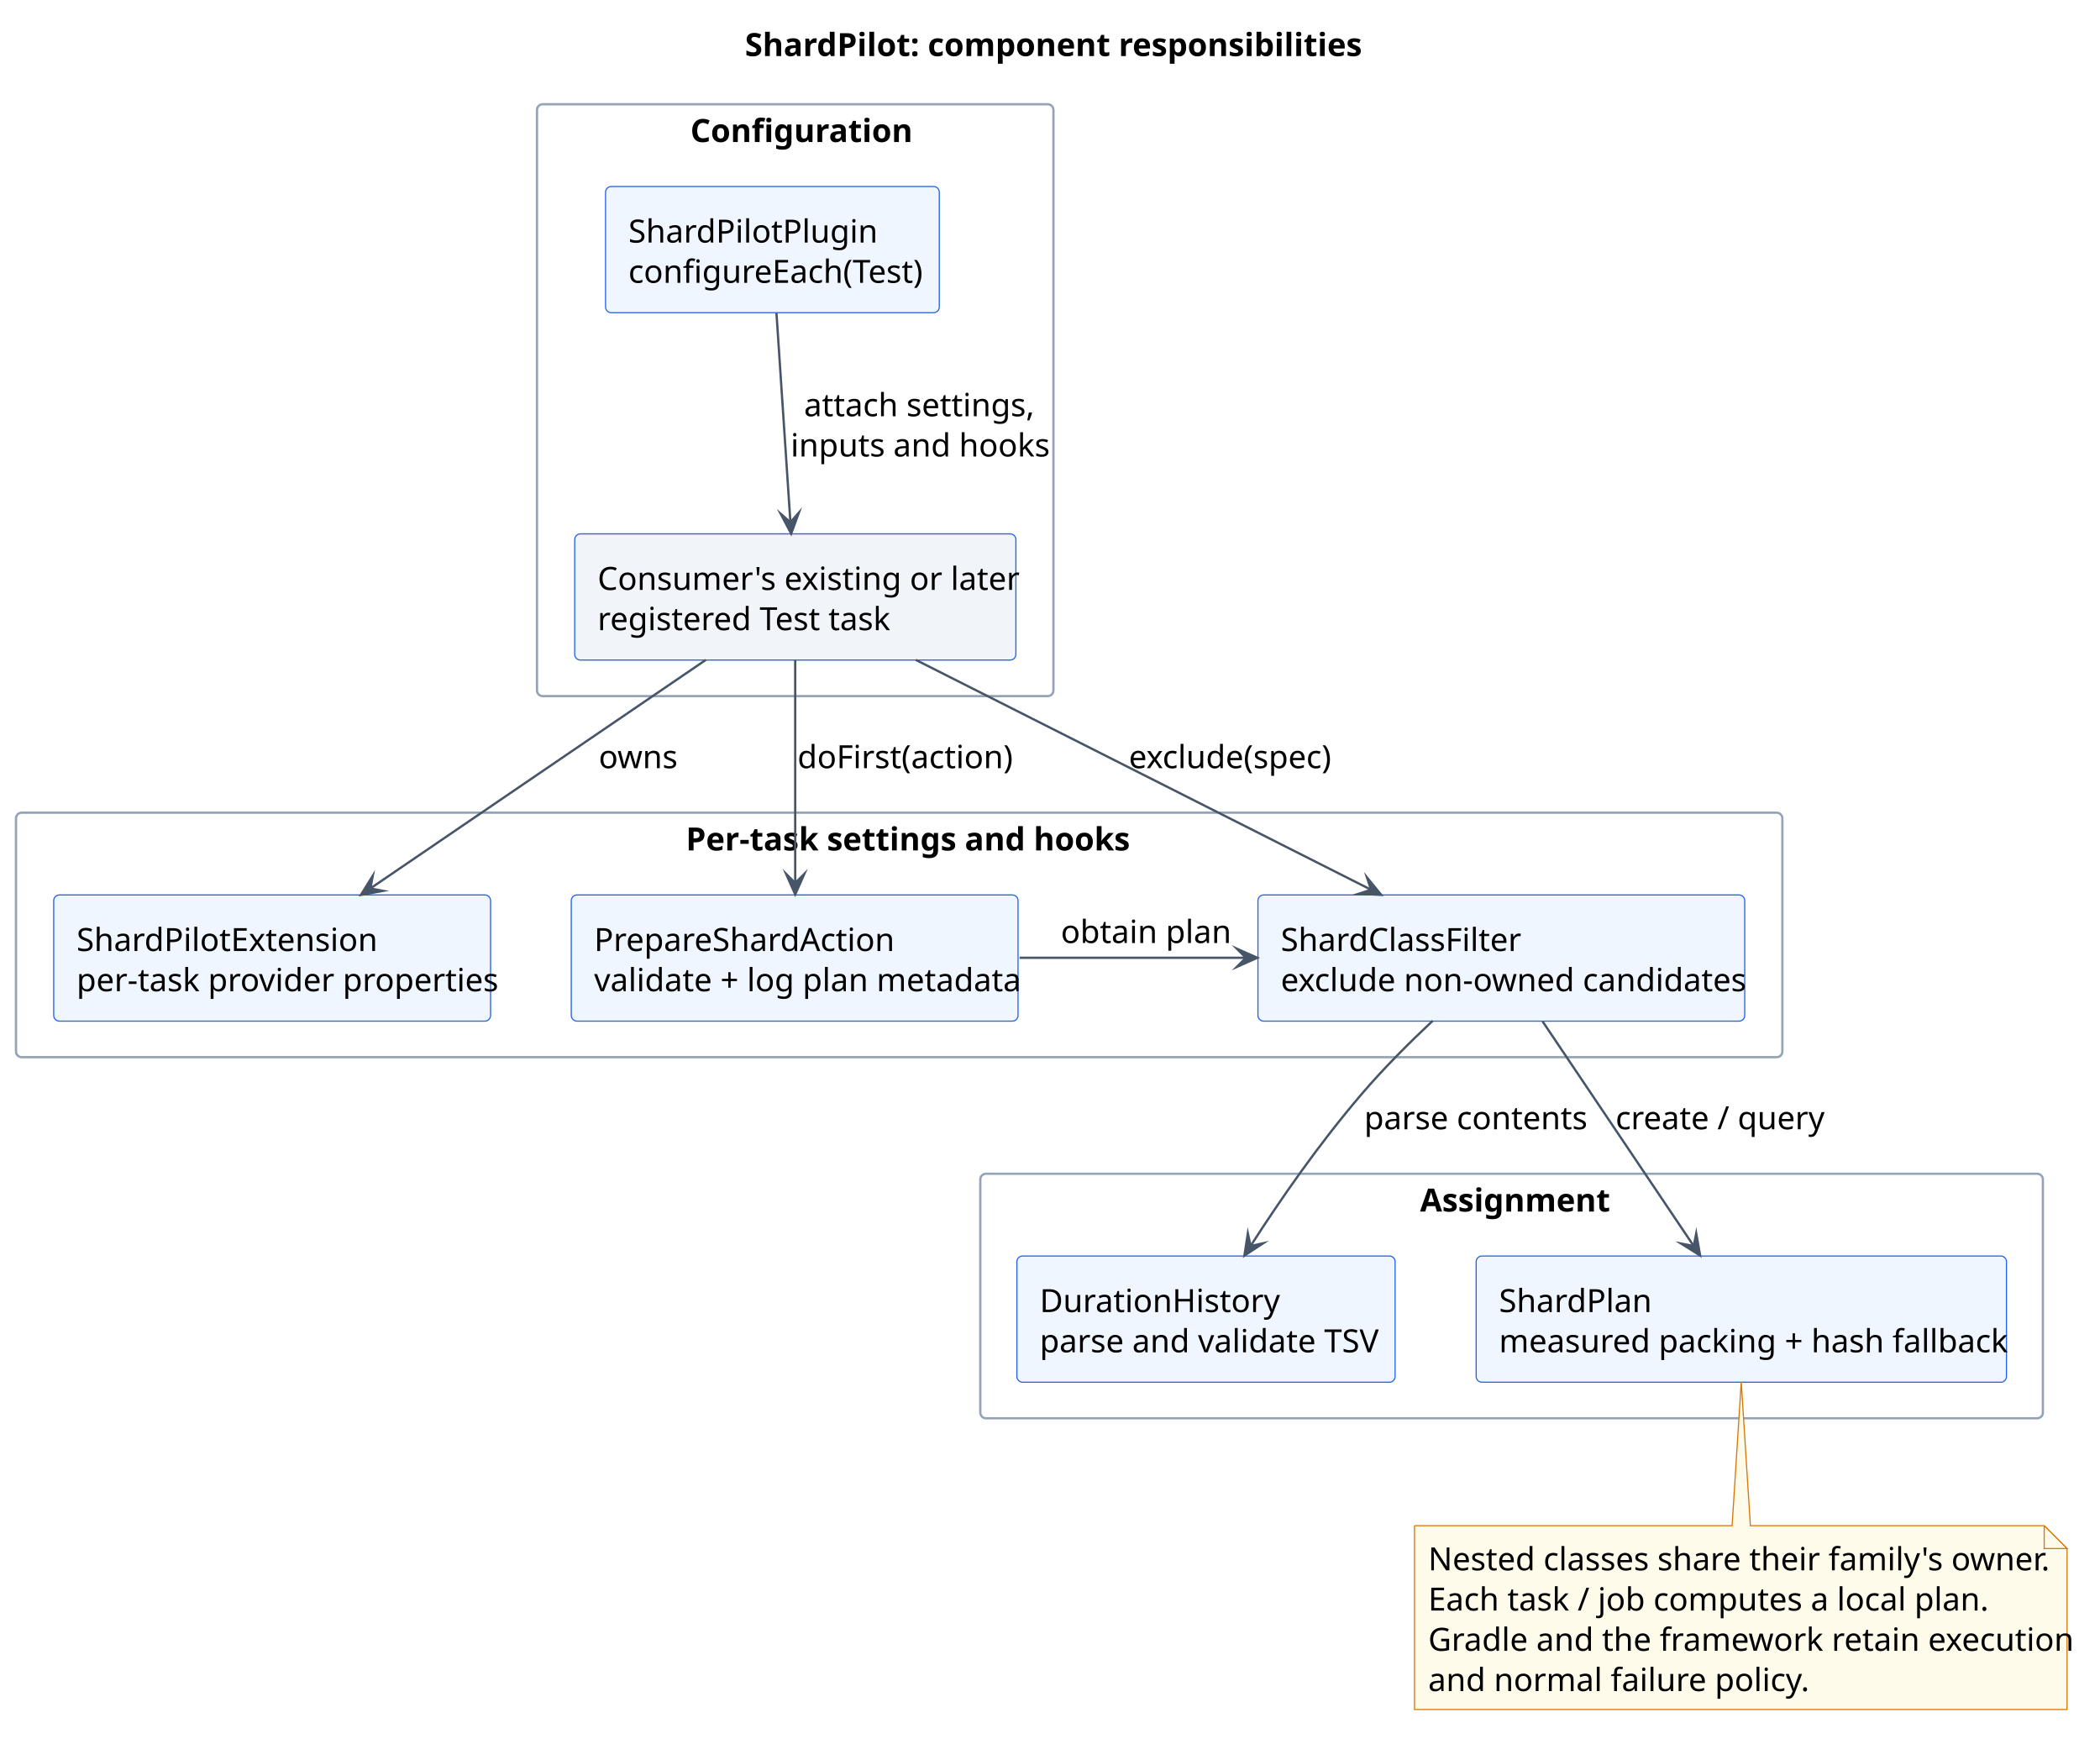
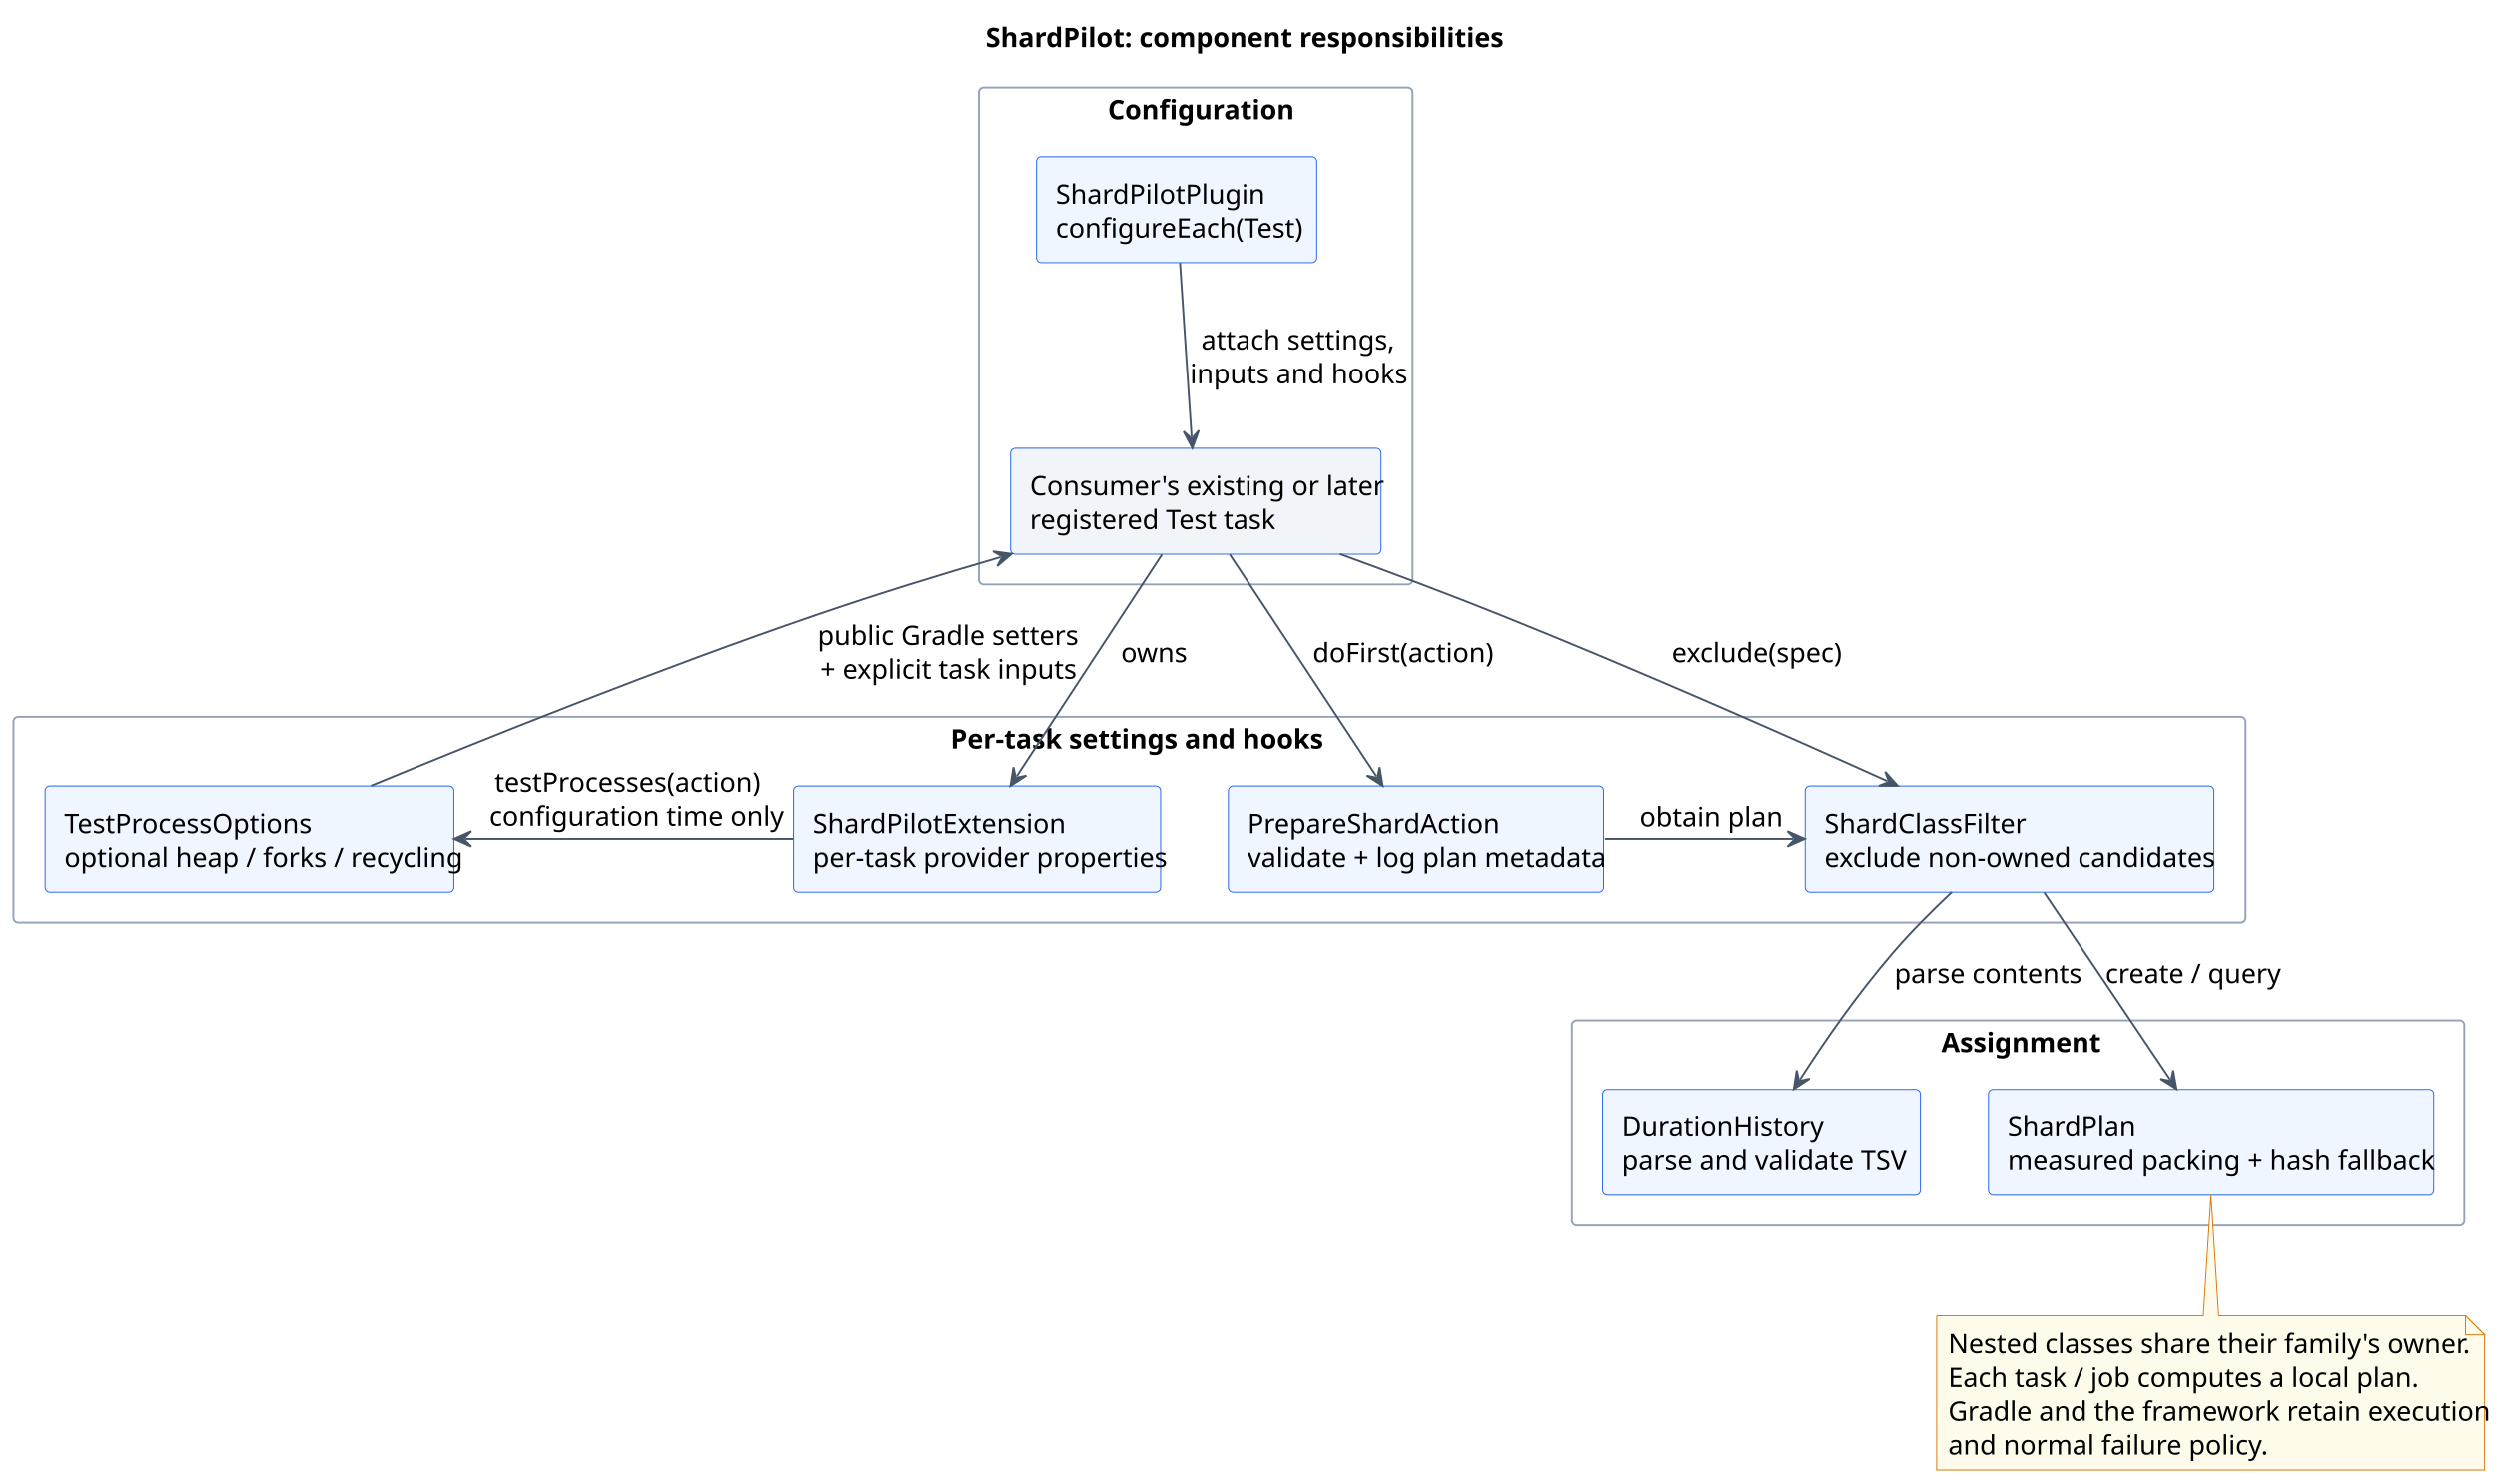
- <svg xmlns="http://www.w3.org/2000/svg" contentStyleType="text/css" height="763px" preserveAspectRatio="none" style="width:919px;height:763px;background:#FFFFFF;" version="1.1" viewBox="0 0 919 763" width="919px" zoomAndPan="magnify">
+ <svg xmlns="http://www.w3.org/2000/svg" contentStyleType="text/css" height="773px" preserveAspectRatio="none" style="width:1301px;height:773px;background:#FFFFFF;" version="1.1" viewBox="0 0 1301 773" width="1301px" zoomAndPan="magnify">
  <defs />
-   <g font-family="sans-serif">
+   <g>
    <g class="title">
-       <text fill="#000" font-size="14" font-weight="700" lengthAdjust="spacing" textLength="260.586" x="326" y="24.533">ShardPilot: component responsibilities</text>
+       <text fill="#000000" font-family="sans-serif" font-size="14" font-weight="bold" lengthAdjust="spacing" textLength="260.586" x="513.5" y="24.533">ShardPilot: component responsibilities</text>
    </g>
-     <g class="cluster" id="ent0001">
-       <rect fill="none" height="259" rx="2.5" ry="2.5" style="stroke:#94A3B8;stroke-width:1;" width="226" x="235" y="45.609" />
-       <text fill="#000" font-size="14" font-weight="700" lengthAdjust="spacing" textLength="91.759" x="302.121" y="62.143">Configuration</text>
+     <g class="cluster" id="cluster_Configuration">
+       <rect fill="none" height="259" rx="2.5" ry="2.5" style="stroke:#94A3B8;stroke-width:1;" width="226" x="510" y="45.609" />
+       <text fill="#000000" font-family="sans-serif" font-size="14" font-weight="bold" lengthAdjust="spacing" textLength="91.759" x="577.121" y="62.143">Configuration</text>
    </g>
-     <g class="cluster" id="ent0004">
-       <rect fill="none" height="107" rx="2.5" ry="2.5" style="stroke:#94A3B8;stroke-width:1;" width="773" x="7" y="355.609" />
-       <text fill="#000" font-size="14" font-weight="700" lengthAdjust="spacing" textLength="186.717" x="300.142" y="372.143">Per-task settings and hooks</text>
+     <g class="cluster" id="cluster_Per-task settings and hooks">
+       <rect fill="none" height="107" rx="2.5" ry="2.5" style="stroke:#94A3B8;stroke-width:1;" width="1163" x="7" y="373.609" />
+       <text fill="#000000" font-family="sans-serif" font-size="14" font-weight="bold" lengthAdjust="spacing" textLength="186.717" x="495.142" y="390.143">Per-task settings and hooks</text>
    </g>
-     <g class="cluster" id="ent0008">
-       <rect fill="none" height="107" rx="2.5" ry="2.5" style="stroke:#94A3B8;stroke-width:1;" width="465" x="429" y="513.609" />
-       <text fill="#000" font-size="14" font-weight="700" lengthAdjust="spacing" textLength="80.124" x="621.438" y="530.143">Assignment</text>
+     <g class="cluster" id="cluster_Assignment">
+       <rect fill="none" height="107" rx="2.5" ry="2.5" style="stroke:#94A3B8;stroke-width:1;" width="465" x="819" y="531.609" />
+       <text fill="#000000" font-family="sans-serif" font-size="14" font-weight="bold" lengthAdjust="spacing" textLength="80.124" x="1011.438" y="548.143">Assignment</text>
    </g>
-     <g class="entity" id="ent0002">
-       <rect fill="#EFF6FF" height="55.219" rx="2.5" ry="2.5" style="stroke:#2563EB;stroke-width:0.5;" width="146.055" x="265" y="81.609" />
-       <text fill="#000" font-size="14" lengthAdjust="spacing" textLength="103.51" x="275" y="106.143">ShardPilotPlugin</text>
-       <text fill="#000" font-size="14" lengthAdjust="spacing" textLength="126.055" x="275" y="123.752">configureEach(Test)</text>
+     <g class="entity" id="entity_plugin">
+       <rect fill="#EFF6FF" height="55.219" rx="2.5" ry="2.5" style="stroke:#2563EB;stroke-width:0.5;" width="146.055" x="540" y="81.609" />
+       <text fill="#000000" font-family="sans-serif" font-size="14" lengthAdjust="spacing" textLength="103.51" x="550" y="106.143">ShardPilotPlugin</text>
+       <text fill="#000000" font-family="sans-serif" font-size="14" lengthAdjust="spacing" textLength="126.055" x="550" y="123.752">configureEach(Test)</text>
    </g>
-     <g class="entity" id="ent0003">
-       <rect fill="#F1F5F9" height="55.219" rx="2.5" ry="2.5" style="stroke:#2563EB;stroke-width:0.5;" width="193.072" x="251.5" y="233.609" />
-       <text fill="#000" font-size="14" lengthAdjust="spacing" textLength="173.072" x="261.5" y="258.143">Consumer's existing or later</text>
-       <text fill="#000" font-size="14" lengthAdjust="spacing" textLength="122.938" x="261.5" y="275.752">registered Test task</text>
+     <g class="entity" id="entity_test">
+       <rect fill="#F1F5F9" height="55.219" rx="2.5" ry="2.5" style="stroke:#2563EB;stroke-width:0.5;" width="193.072" x="526.5" y="233.609" />
+       <text fill="#000000" font-family="sans-serif" font-size="14" lengthAdjust="spacing" textLength="173.072" x="536.5" y="258.143">Consumer's existing or later</text>
+       <text fill="#000000" font-family="sans-serif" font-size="14" lengthAdjust="spacing" textLength="122.938" x="536.5" y="275.752">registered Test task</text>
    </g>
-     <g class="entity" id="ent0005">
-       <rect fill="#EFF6FF" height="55.219" rx="2.5" ry="2.5" style="stroke:#2563EB;stroke-width:0.5;" width="191.186" x="23.5" y="391.609" />
-       <text fill="#000" font-size="14" lengthAdjust="spacing" textLength="126.075" x="33.5" y="416.143">ShardPilotExtension</text>
-       <text fill="#000" font-size="14" lengthAdjust="spacing" textLength="171.186" x="33.5" y="433.752">per-task provider properties</text>
+     <g class="entity" id="entity_settings">
+       <rect fill="#EFF6FF" height="55.219" rx="2.5" ry="2.5" style="stroke:#2563EB;stroke-width:0.5;" width="191.185" x="413.5" y="409.609" />
+       <text fill="#000000" font-family="sans-serif" font-size="14" lengthAdjust="spacing" textLength="126.075" x="423.5" y="434.143">ShardPilotExtension</text>
+       <text fill="#000000" font-family="sans-serif" font-size="14" lengthAdjust="spacing" textLength="171.185" x="423.5" y="451.752">per-task provider properties</text>
    </g>
-     <g class="entity" id="ent0006">
-       <rect fill="#EFF6FF" height="55.219" rx="2.5" ry="2.5" style="stroke:#2563EB;stroke-width:0.5;" width="195.513" x="250" y="391.609" />
-       <text fill="#000" font-size="14" lengthAdjust="spacing" textLength="126.075" x="260" y="416.143">PrepareShardAction</text>
-       <text fill="#000" font-size="14" lengthAdjust="spacing" textLength="175.513" x="260" y="433.752">validate + log plan metadata</text>
+     <g class="entity" id="entity_processes">
+       <rect fill="#EFF6FF" height="55.219" rx="2.5" ry="2.5" style="stroke:#2563EB;stroke-width:0.5;" width="212.992" x="23.5" y="409.609" />
+       <text fill="#000000" font-family="sans-serif" font-size="14" lengthAdjust="spacing" textLength="126.048" x="33.5" y="434.143">TestProcessOptions</text>
+       <text fill="#000000" font-family="sans-serif" font-size="14" lengthAdjust="spacing" textLength="192.992" x="33.5" y="451.752">optional heap / forks / recycling</text>
    </g>
-     <g class="entity" id="ent0007">
-       <rect fill="#EFF6FF" height="55.219" rx="2.5" ry="2.5" style="stroke:#2563EB;stroke-width:0.5;" width="213.026" x="550.5" y="391.609" />
-       <text fill="#000" font-size="14" lengthAdjust="spacing" textLength="103.476" x="560.5" y="416.143">ShardClassFilter</text>
-       <text fill="#000" font-size="14" lengthAdjust="spacing" textLength="193.026" x="560.5" y="433.752">exclude non-owned candidates</text>
+     <g class="entity" id="entity_prepare">
+       <rect fill="#EFF6FF" height="55.219" rx="2.5" ry="2.5" style="stroke:#2563EB;stroke-width:0.5;" width="195.513" x="640" y="409.609" />
+       <text fill="#000000" font-family="sans-serif" font-size="14" lengthAdjust="spacing" textLength="126.075" x="650" y="434.143">PrepareShardAction</text>
+       <text fill="#000000" font-family="sans-serif" font-size="14" lengthAdjust="spacing" textLength="175.513" x="650" y="451.752">validate + log plan metadata</text>
    </g>
-     <g class="entity" id="ent0009">
-       <rect fill="#EFF6FF" height="55.219" rx="2.5" ry="2.5" style="stroke:#2563EB;stroke-width:0.5;" width="165.53" x="445" y="549.609" />
-       <text fill="#000" font-size="14" lengthAdjust="spacing" textLength="96.476" x="455" y="574.143">DurationHistory</text>
-       <text fill="#000" font-size="14" lengthAdjust="spacing" textLength="145.53" x="455" y="591.752">parse and validate TSV</text>
+     <g class="entity" id="entity_filter">
+       <rect fill="#EFF6FF" height="55.219" rx="2.5" ry="2.5" style="stroke:#2563EB;stroke-width:0.5;" width="213.026" x="940.5" y="409.609" />
+       <text fill="#000000" font-family="sans-serif" font-size="14" lengthAdjust="spacing" textLength="103.476" x="950.5" y="434.143">ShardClassFilter</text>
+       <text fill="#000000" font-family="sans-serif" font-size="14" lengthAdjust="spacing" textLength="193.026" x="950.5" y="451.752">exclude non-owned candidates</text>
    </g>
-     <g class="entity" id="ent0010">
-       <rect fill="#EFF6FF" height="55.219" rx="2.5" ry="2.5" style="stroke:#2563EB;stroke-width:0.5;" width="232.071" x="646" y="549.609" />
-       <text fill="#000" font-size="14" lengthAdjust="spacing" textLength="65.379" x="656" y="574.143">ShardPlan</text>
-       <text fill="#000" font-size="14" lengthAdjust="spacing" textLength="212.071" x="656" y="591.752">measured packing + hash fallback</text>
+     <g class="entity" id="entity_history">
+       <rect fill="#EFF6FF" height="55.219" rx="2.5" ry="2.5" style="stroke:#2563EB;stroke-width:0.5;" width="165.53" x="835" y="567.609" />
+       <text fill="#000000" font-family="sans-serif" font-size="14" lengthAdjust="spacing" textLength="96.476" x="845" y="592.143">DurationHistory</text>
+       <text fill="#000000" font-family="sans-serif" font-size="14" lengthAdjust="spacing" textLength="145.53" x="845" y="609.752">parse and validate TSV</text>
    </g>
-     <g class="entity" id="ent0021">
-       <path d="M619,667.609 L619,748.047 A0,0 0 0 0 619,748.047 L904.585,748.047 A0,0 0 0 0 904.585,748.047 L904.585,677.609 L894.585,667.609 L766,667.609 L762,604.739 L758,667.609 L619,667.609 A0,0 0 0 0 619,667.609" fill="#FFFBEB" style="stroke:#D97706;stroke-width:0.5;" />
-       <path d="M894.585,667.609 L894.585,677.609 L904.585,677.609 L894.585,667.609" fill="#FFFBEB" style="stroke:#D97706;stroke-width:0.5;" />
-       <text fill="#000" font-size="14" lengthAdjust="spacing" textLength="260.996" x="625" y="687.143">Nested classes share their family's owner.</text>
-       <text fill="#000" font-size="14" lengthAdjust="spacing" textLength="235.02" x="625" y="704.752">Each task / job computes a local plan.</text>
-       <text fill="#000" font-size="14" lengthAdjust="spacing" textLength="264.585" x="625" y="722.361">Gradle and the framework retain execution</text>
-       <text fill="#000" font-size="14" lengthAdjust="spacing" textLength="155.634" x="625" y="739.971">and normal failure policy.</text>
+     <g class="entity" id="entity_plan">
+       <rect fill="#EFF6FF" height="55.219" rx="2.5" ry="2.5" style="stroke:#2563EB;stroke-width:0.5;" width="232.071" x="1036" y="567.609" />
+       <text fill="#000000" font-family="sans-serif" font-size="14" lengthAdjust="spacing" textLength="65.379" x="1046" y="592.143">ShardPlan</text>
+       <text fill="#000000" font-family="sans-serif" font-size="14" lengthAdjust="spacing" textLength="212.071" x="1046" y="609.752">measured packing + hash fallback</text>
    </g>
-     <g class="link" id="lnk11">
-       <path d="M339.79,136.929 C341.61,164.229 344.076,201.321 345.896,228.541" fill="none" id="plugin-to-test" style="stroke:#475569;stroke-width:1;" />
-       <polygon fill="#475569" points="346.23,233.529,349.621,224.283,345.896,228.541,341.638,224.816,346.23,233.529" style="stroke:#475569;stroke-width:1;stroke-linejoin:miter;stroke-miterlimit:10;" />
-       <text fill="#000" font-size="14" lengthAdjust="spacing" textLength="94.165" x="351.845" y="182.143">attach settings,</text>
-       <text fill="#000" font-size="14" lengthAdjust="spacing" textLength="105.854" x="346" y="199.752">inputs and hooks</text>
+     <g class="entity" id="entity_GMN26">
+       <path d="M1009,685.609 L1009,766.047 A0,0 0 0 0 1009,766.047 L1294.585,766.047 A0,0 0 0 0 1294.585,766.047 L1294.585,695.609 L1284.585,685.609 L1156,685.609 L1152,622.739 L1148,685.609 L1009,685.609 A0,0 0 0 0 1009,685.609" fill="#FFFBEB" style="stroke:#D97706;stroke-width:0.5;" />
+       <path d="M1284.585,685.609 L1284.585,695.609 L1294.585,695.609 L1284.585,685.609" fill="#FFFBEB" style="stroke:#D97706;stroke-width:0.5;" />
+       <text fill="#000000" font-family="sans-serif" font-size="14" lengthAdjust="spacing" textLength="260.996" x="1015" y="705.143">Nested classes share their family's owner.</text>
+       <text fill="#000000" font-family="sans-serif" font-size="14" lengthAdjust="spacing" textLength="235.019" x="1015" y="722.752">Each task / job computes a local plan.</text>
+       <text fill="#000000" font-family="sans-serif" font-size="14" lengthAdjust="spacing" textLength="264.585" x="1015" y="740.361">Gradle and the framework retain execution</text>
+       <text fill="#000000" font-family="sans-serif" font-size="14" lengthAdjust="spacing" textLength="155.634" x="1015" y="757.971">and normal failure policy.</text>
    </g>
-     <g class="link" id="lnk12">
-       <path d="M308.89,288.749 C266.74,317.469 204.172,360.095 162.082,388.765" fill="none" id="test-to-settings" style="stroke:#475569;stroke-width:1;" />
-       <polygon fill="#475569" points="157.95,391.579,167.64,389.819,162.082,388.765,163.136,383.207,157.95,391.579" style="stroke:#475569;stroke-width:1;stroke-linejoin:miter;stroke-miterlimit:10;" />
-       <text fill="#000" font-size="14" lengthAdjust="spacing" textLength="32.683" x="262" y="336.143">owns</text>
+     <g class="link" id="link_plugin_test">
+       <path d="M614.79,136.929 C616.61,164.229 619.01,200.323 620.83,227.543" fill="none" id="plugin-to-test" style="stroke:#475569;stroke-width:1;" />
+       <polygon fill="#475569" points="621.23,233.529,624.621,224.283,620.896,228.541,616.639,224.816,621.23,233.529" style="stroke:#475569;stroke-width:1;" />
+       <text fill="#000000" font-family="sans-serif" font-size="14" lengthAdjust="spacing" textLength="94.165" x="625.845" y="182.143">attach settings,</text>
+       <text fill="#000000" font-family="sans-serif" font-size="14" lengthAdjust="spacing" textLength="105.855" x="620" y="199.752">inputs and hooks</text>
    </g>
-     <g class="link" id="lnk13">
-       <path d="M348,288.929 C348,317.589 348,357.759 348,386.379" fill="none" id="test-to-prepare" style="stroke:#475569;stroke-width:1;" />
-       <polygon fill="#475569" points="348,391.379,352,382.379,348,386.379,344,382.379,348,391.379" style="stroke:#475569;stroke-width:1;stroke-linejoin:miter;stroke-miterlimit:10;" />
-       <text fill="#000" font-size="14" lengthAdjust="spacing" textLength="89.469" x="349" y="336.143">doFirst(action)</text>
+     <g class="link" id="link_test_settings">
+       <path d="M605.44,288.919 C583.95,321.709 551.087,371.86 529.687,404.54" fill="none" id="test-to-settings" style="stroke:#475569;stroke-width:1;" />
+       <polygon fill="#475569" points="526.4,409.559,534.677,404.221,529.139,405.376,527.984,399.839,526.4,409.559" style="stroke:#475569;stroke-width:1;" />
+       <text fill="#000000" font-family="sans-serif" font-size="14" lengthAdjust="spacing" textLength="32.683" x="584" y="345.143">owns</text>
    </g>
-     <g class="link" id="lnk14">
-       <path d="M400.77,288.749 C457.65,317.469 543.186,360.656 599.986,389.326" fill="none" id="test-to-filter" style="stroke:#475569;stroke-width:1;" />
-       <polygon fill="#475569" points="604.45,391.579,598.218,383.953,599.986,389.326,594.613,391.095,604.45,391.579" style="stroke:#475569;stroke-width:1;stroke-linejoin:miter;stroke-miterlimit:10;" />
-       <text fill="#000" font-size="14" lengthAdjust="spacing" textLength="87.151" x="494" y="336.143">exclude(spec)</text>
+     <g class="link" id="link_processes_settings">
+       <path d="M242.58,437.109 C298.08,437.109 359.41,437.109 413.24,437.109" fill="none" id="processes-backto-settings" style="stroke:#475569;stroke-width:1;" />
+       <polygon fill="#475569" points="236.58,437.109,245.58,441.109,241.58,437.109,245.58,433.109,236.58,437.109" style="stroke:#475569;stroke-width:1;" />
+       <text fill="#000000" font-family="sans-serif" font-size="14" lengthAdjust="spacing" textLength="134.606" x="257.734" y="412.643">testProcesses(action)</text>
+       <text fill="#000000" font-family="sans-serif" font-size="14" lengthAdjust="spacing" textLength="140.075" x="255" y="430.252">configuration time only</text>
    </g>
-     <g class="link" id="lnk16">
-       <path d="M446.19,419.109 C479.33,419.109 511.47,419.109 545.23,419.109" fill="none" id="prepare-to-filter" style="stroke:#475569;stroke-width:1;" />
-       <polygon fill="#475569" points="550.23,419.109,541.23,415.109,545.23,419.109,541.23,423.109,550.23,419.109" style="stroke:#475569;stroke-width:1;stroke-linejoin:miter;stroke-miterlimit:10;" />
-       <text fill="#000" font-size="14" lengthAdjust="spacing" textLength="68.503" x="464.25" y="412.643">obtain plan</text>
+     <g class="link" id="link_test_processes">
+       <path d="M521.289,290.337 C488.709,299.827 457.97,309.309 425,320.609 C344.09,348.339 252.63,384.999 193.29,409.509" fill="none" id="test-backto-processes" style="stroke:#475569;stroke-width:1;" />
+       <polygon fill="#475569" points="527.05,288.659,517.29,287.336,522.25,290.058,519.528,295.017,527.05,288.659" style="stroke:#475569;stroke-width:1;" />
+       <text fill="#000000" font-family="sans-serif" font-size="14" lengthAdjust="spacing" textLength="128.393" x="426" y="336.143">public Gradle setters</text>
+       <text fill="#000000" font-family="sans-serif" font-size="14" lengthAdjust="spacing" textLength="125.672" x="427.36" y="353.752">+ explicit task inputs</text>
    </g>
-     <g class="link" id="lnk17">
-       <path d="M626.97,446.679 C616.71,456.319 605.44,467.569 596,478.609 C576.68,501.189 560.287,525.016 547.277,545.216" fill="none" id="filter-to-history" style="stroke:#475569;stroke-width:1;" />
-       <polygon fill="#475569" points="544.57,549.419,552.806,544.019,547.277,545.216,546.08,539.687,544.57,549.419" style="stroke:#475569;stroke-width:1;stroke-linejoin:miter;stroke-miterlimit:10;" />
-       <text fill="#000" font-size="14" lengthAdjust="spacing" textLength="91.834" x="597" y="494.143">parse contents</text>
+     <g class="link" id="link_test_prepare">
+       <path d="M640.72,288.919 C662.39,321.709 695.553,371.873 717.143,404.553" fill="none" id="test-to-prepare" style="stroke:#475569;stroke-width:1;" />
+       <polygon fill="#475569" points="720.45,409.559,718.827,399.845,717.694,405.388,712.152,404.255,720.45,409.559" style="stroke:#475569;stroke-width:1;" />
+       <text fill="#000000" font-family="sans-serif" font-size="14" lengthAdjust="spacing" textLength="89.469" x="684" y="345.143">doFirst(action)</text>
    </g>
-     <g class="link" id="lnk18">
-       <path d="M675.05,446.929 C694.34,475.589 721.947,516.612 741.217,545.232" fill="none" id="filter-to-plan" style="stroke:#475569;stroke-width:1;" />
-       <polygon fill="#475569" points="744.01,549.379,742.301,539.68,741.217,545.232,735.665,544.148,744.01,549.379" style="stroke:#475569;stroke-width:1;stroke-linejoin:miter;stroke-miterlimit:10;" />
-       <text fill="#000" font-size="14" lengthAdjust="spacing" textLength="85.6" x="707" y="494.143">create / query</text>
+     <g class="link" id="link_test_filter">
+       <path d="M698.16,288.739 C724.77,298.439 754.84,309.709 782,320.609 C853.84,349.449 929.85,383.003 983.26,407.083" fill="none" id="test-to-filter" style="stroke:#475569;stroke-width:1;" />
+       <polygon fill="#475569" points="988.73,409.549,982.169,402.204,984.172,407.494,978.881,409.497,988.73,409.549" style="stroke:#475569;stroke-width:1;" />
+       <text fill="#000000" font-family="sans-serif" font-size="14" lengthAdjust="spacing" textLength="87.151" x="871" y="345.143">exclude(spec)</text>
+     </g>
+     <g class="link" id="link_prepare_filter">
+       <path d="M836.19,437.109 C869.33,437.109 900.47,437.109 934.23,437.109" fill="none" id="prepare-to-filter" style="stroke:#475569;stroke-width:1;" />
+       <polygon fill="#475569" points="940.23,437.109,931.23,433.109,935.23,437.109,931.23,441.109,940.23,437.109" style="stroke:#475569;stroke-width:1;" />
+       <text fill="#000000" font-family="sans-serif" font-size="14" lengthAdjust="spacing" textLength="68.503" x="854.25" y="430.643">obtain plan</text>
+     </g>
+     <g class="link" id="link_filter_history">
+       <path d="M1016.97,464.679 C1006.71,474.319 995.44,485.569 986,496.609 C966.68,519.189 950.829,542.175 937.819,562.375" fill="none" id="filter-to-history" style="stroke:#475569;stroke-width:1;" />
+       <polygon fill="#475569" points="934.57,567.419,942.806,562.019,937.277,563.216,936.08,557.687,934.57,567.419" style="stroke:#475569;stroke-width:1;" />
+       <text fill="#000000" font-family="sans-serif" font-size="14" lengthAdjust="spacing" textLength="91.834" x="987" y="512.143">parse contents</text>
+     </g>
+     <g class="link" id="link_filter_plan">
+       <path d="M1065.05,464.929 C1084.34,493.589 1111.389,533.782 1130.659,562.402" fill="none" id="filter-to-plan" style="stroke:#475569;stroke-width:1;" />
+       <polygon fill="#475569" points="1134.01,567.379,1132.301,557.68,1131.217,563.232,1125.665,562.148,1134.01,567.379" style="stroke:#475569;stroke-width:1;" />
+       <text fill="#000000" font-family="sans-serif" font-size="14" lengthAdjust="spacing" textLength="85.6" x="1097" y="512.143">create / query</text>
    </g>
  </g>
</svg>
